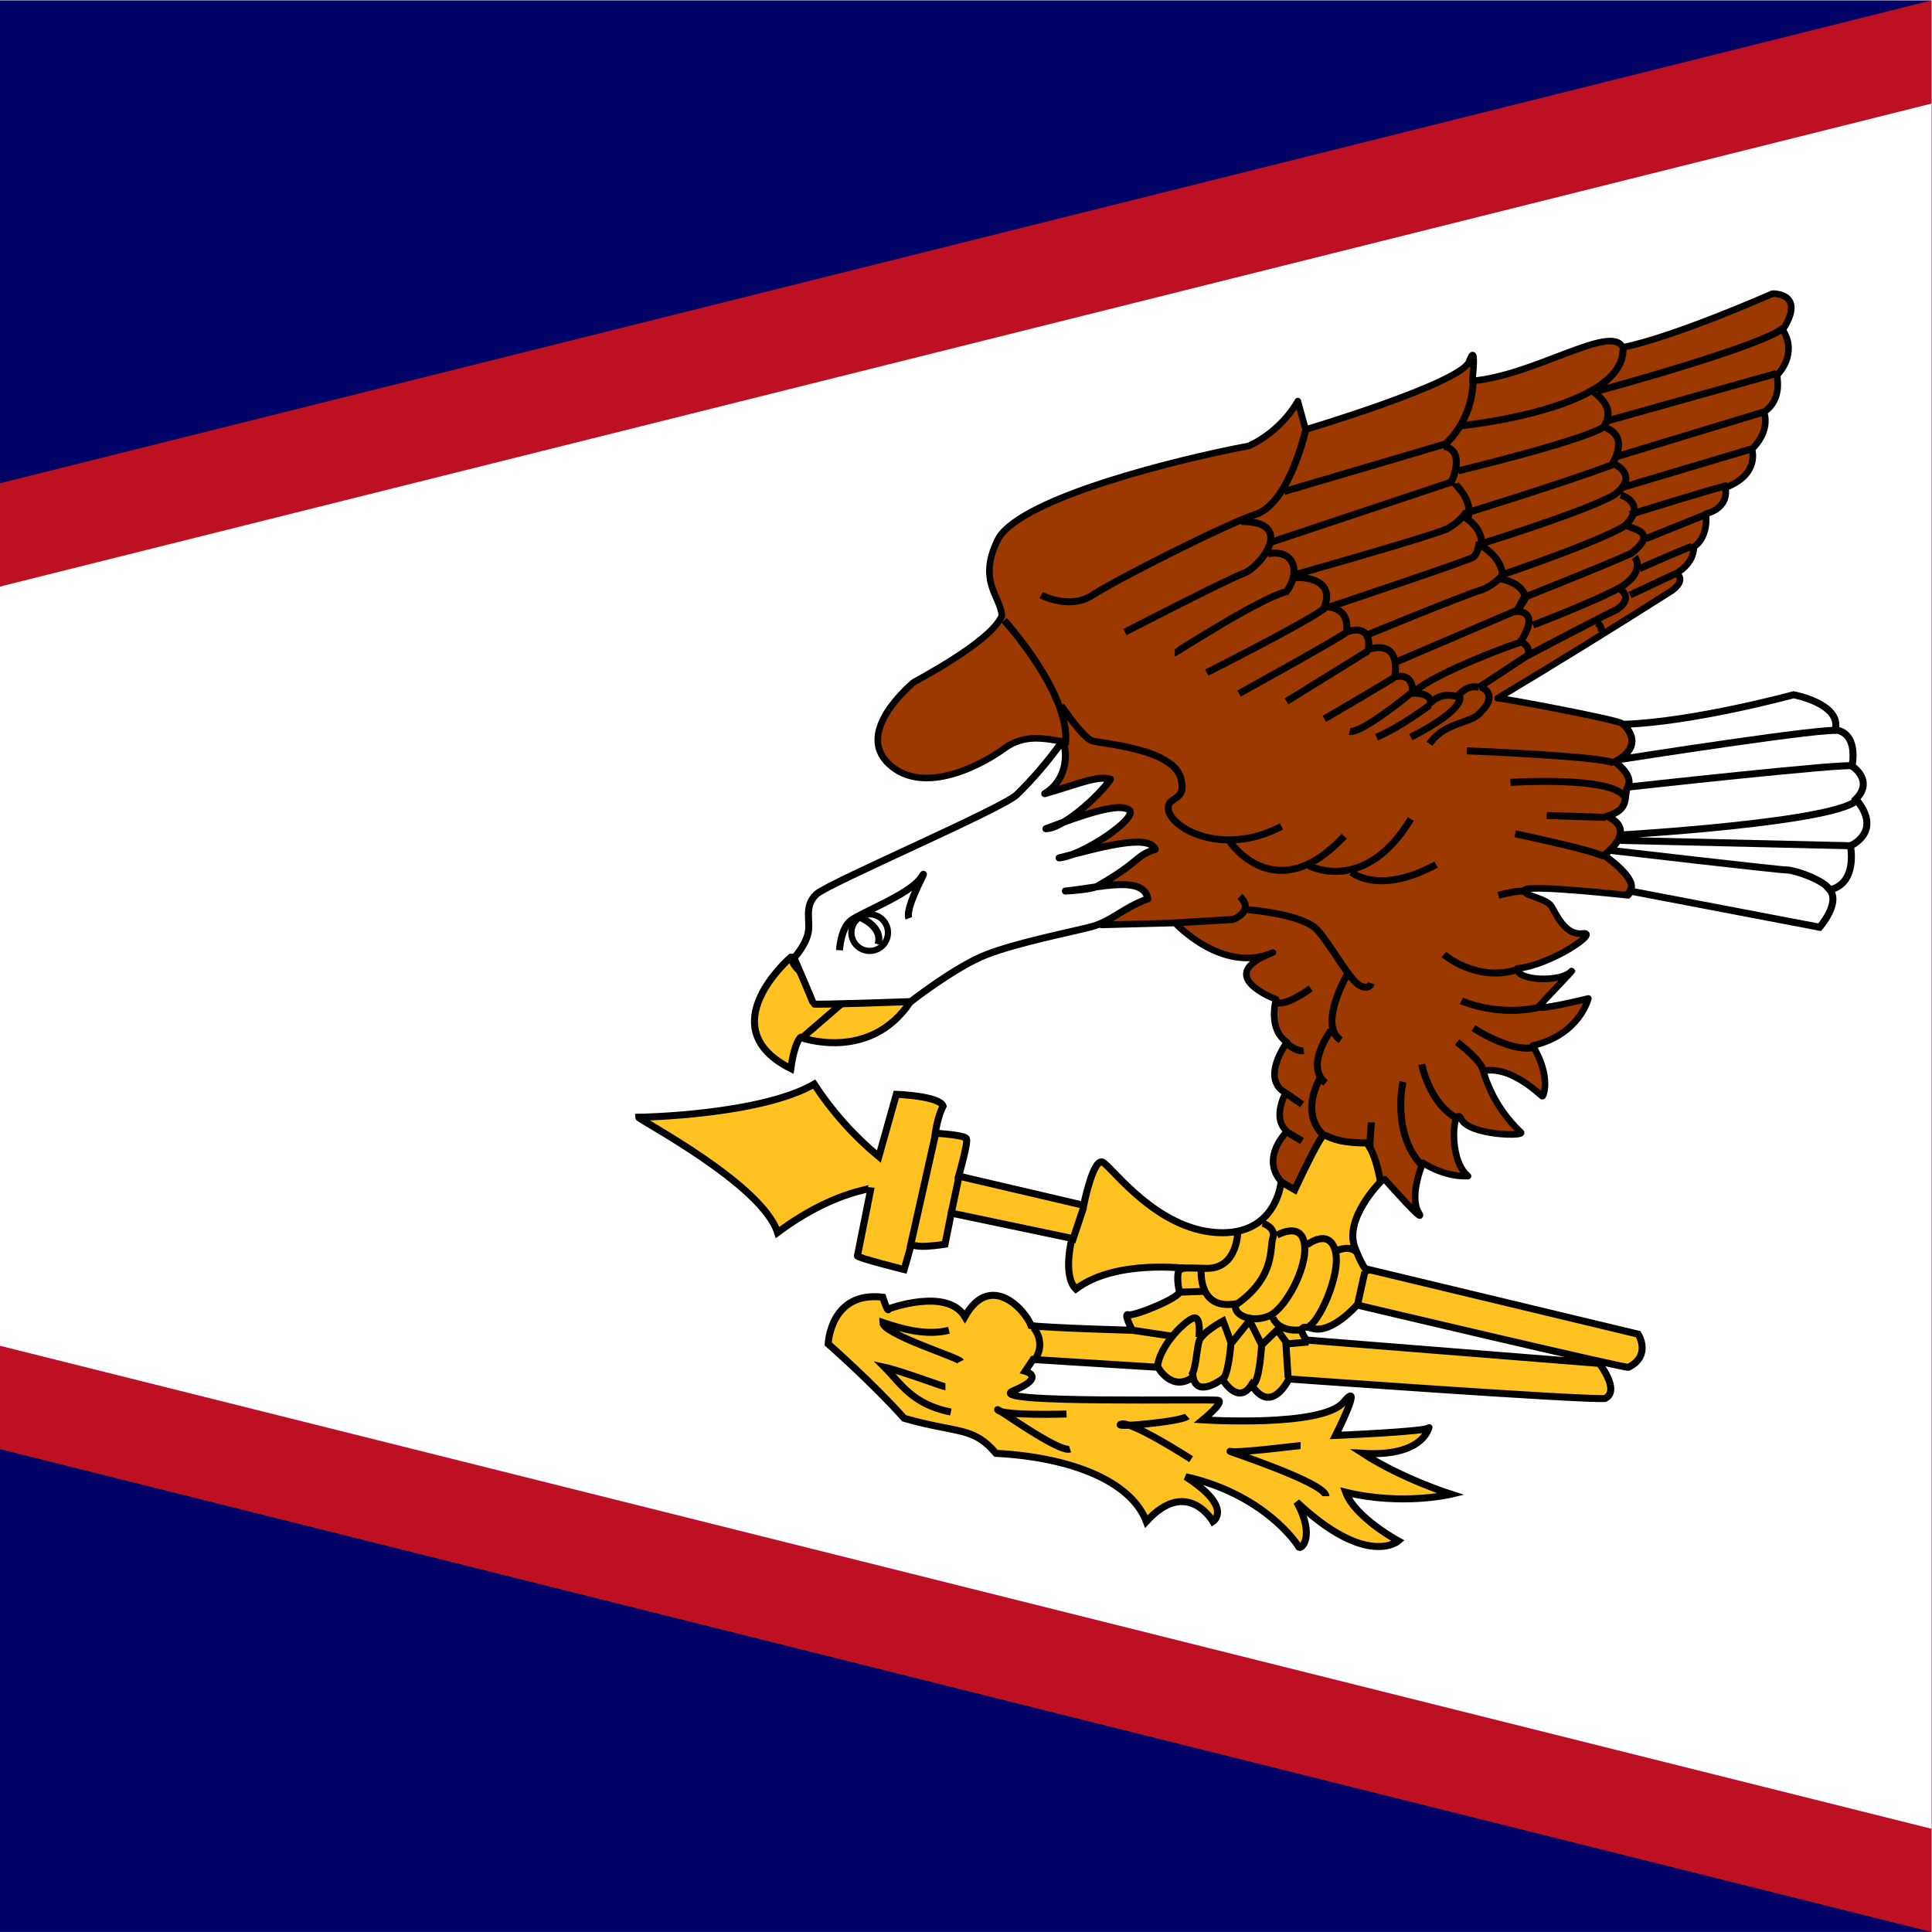
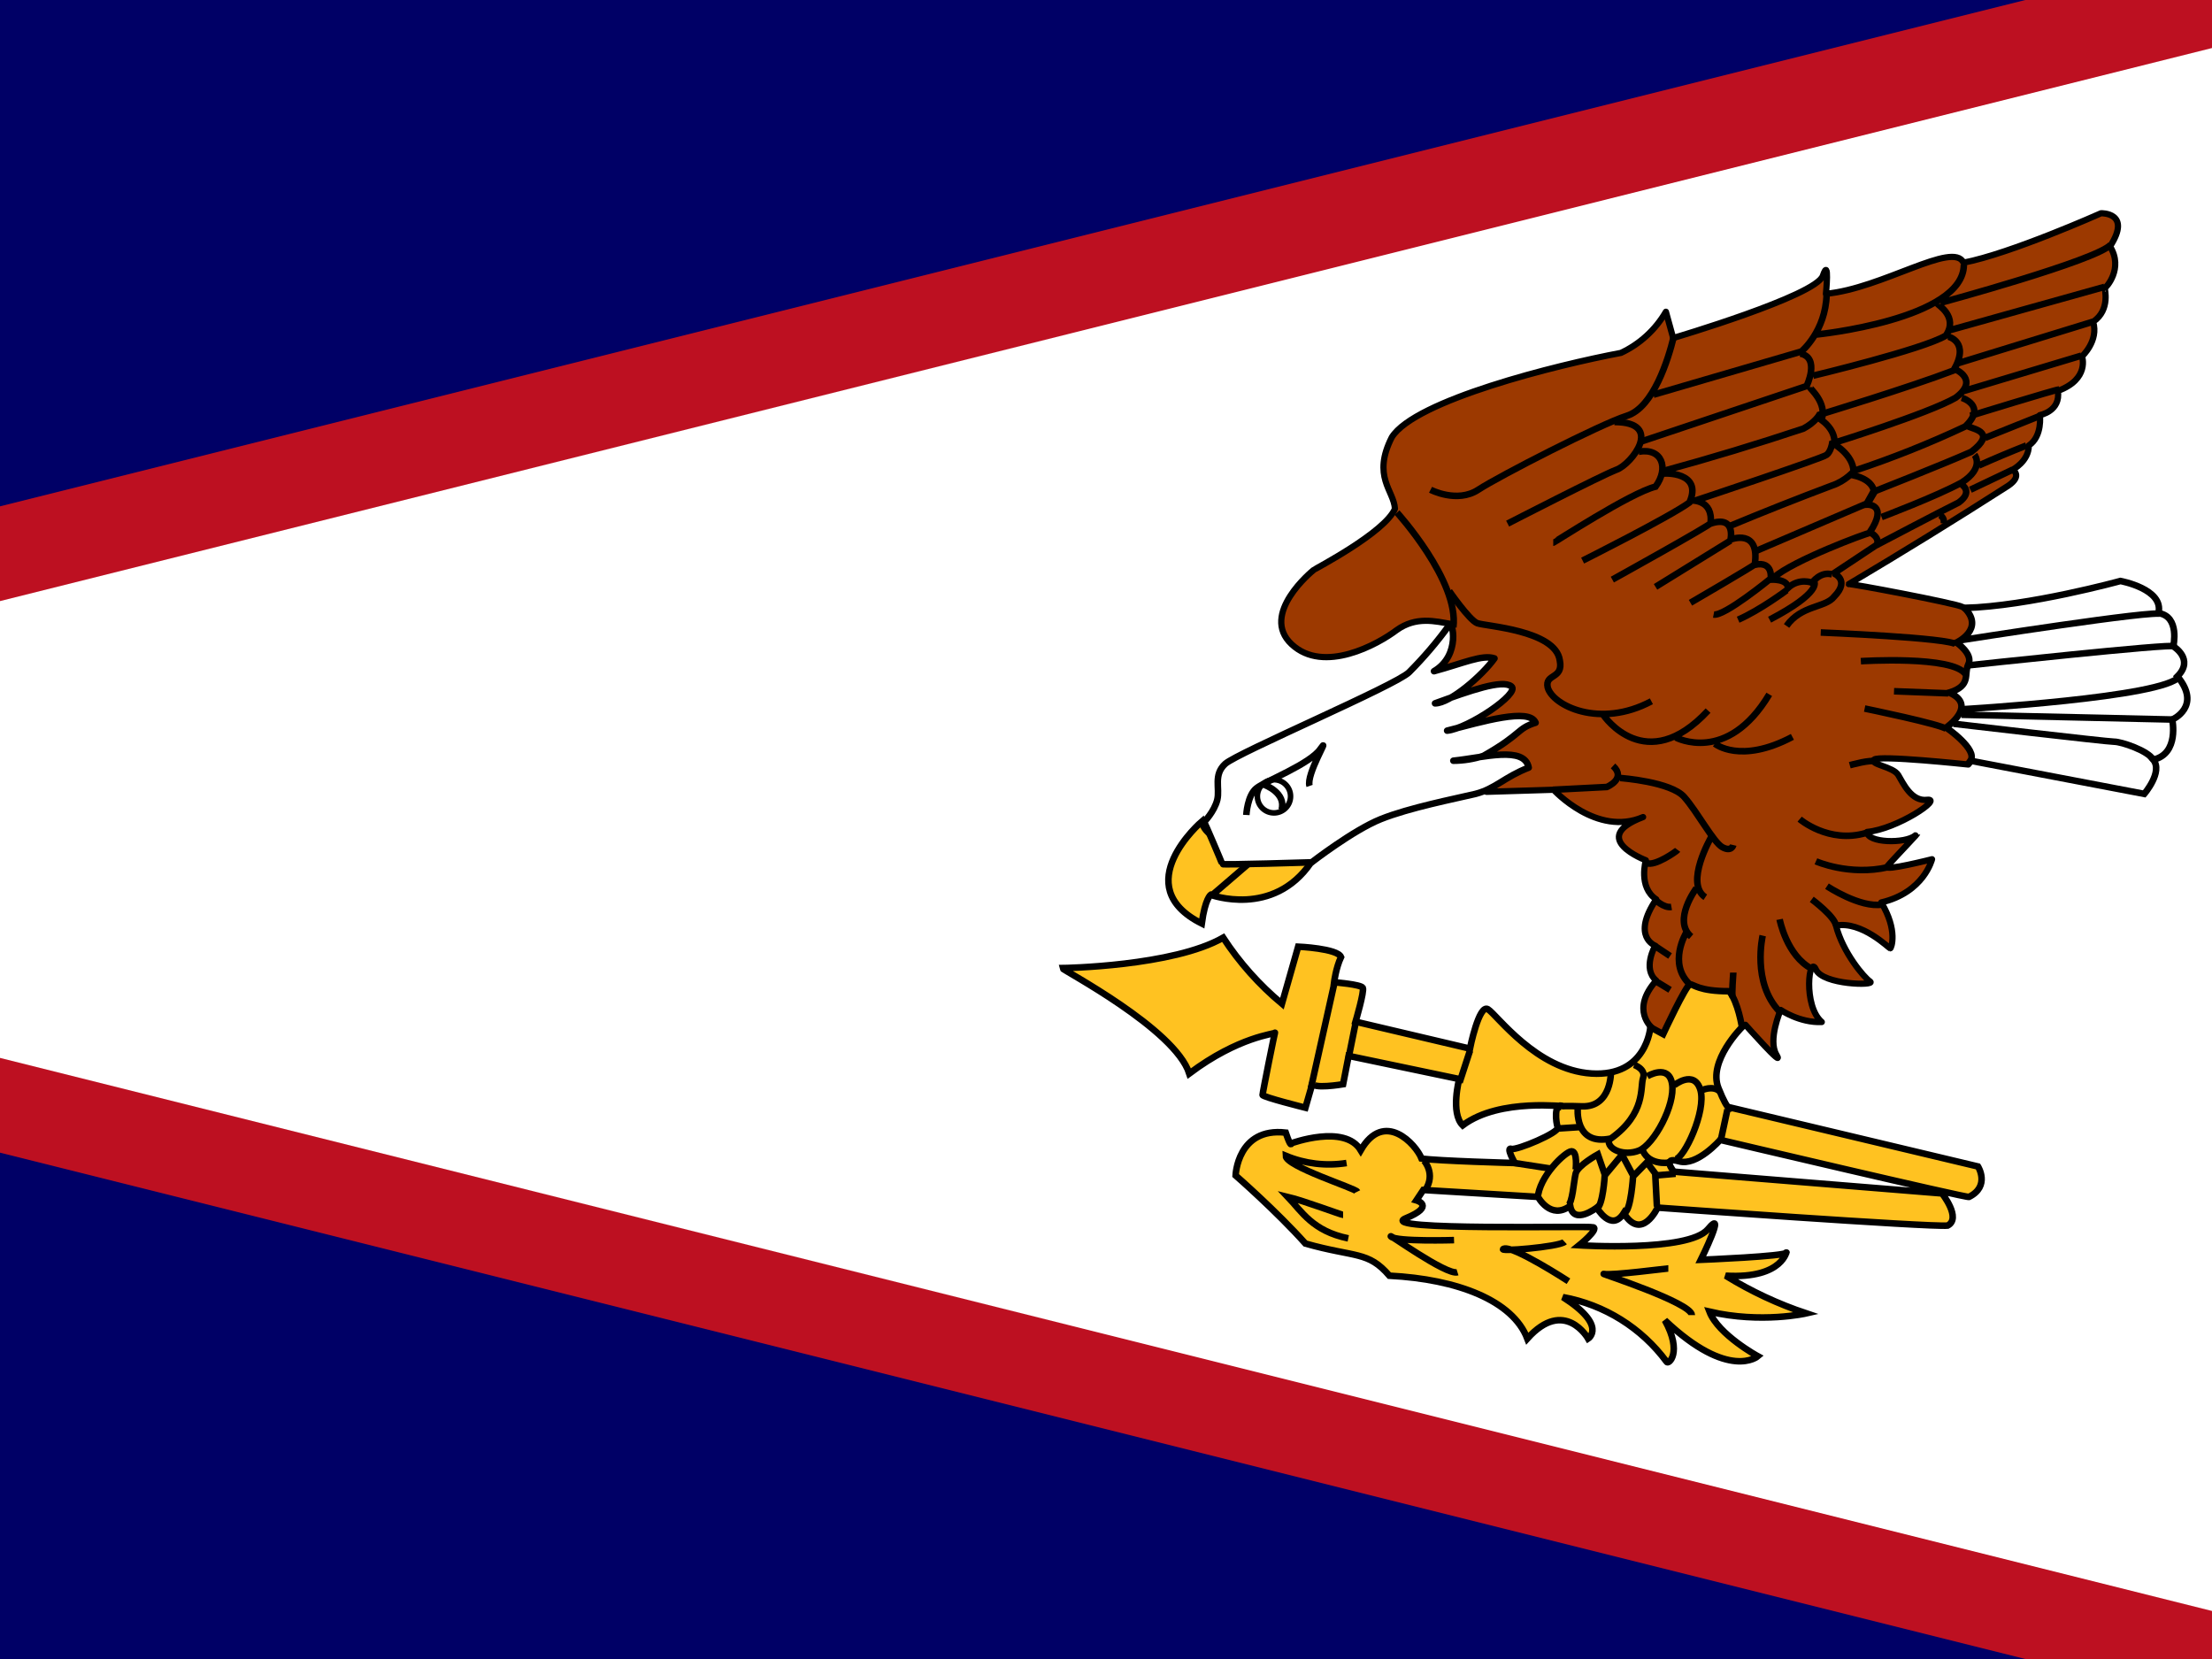
- <svg xmlns="http://www.w3.org/2000/svg" id="flag-icon-css-as" viewBox="0 0 512 512">
+ <svg xmlns="http://www.w3.org/2000/svg" id="flag-icon-css-as" viewBox="0 0 640 480">
  <defs>
    <clipPath id="a">
-       <path fill="gray" d="M496 16h496.1v496h-496z" />
+       <path fill-opacity=".7" d="M0 0h640v480H0z" />
    </clipPath>
  </defs>
-   <g clip-path="url(#a)" transform="translate(-512 -16.4) scale(1.032)">
-     <path fill="#006" d="M0 16h992.1v496H0z" />
-     <path fill="#bd1021" fill-rule="evenodd" d="M0 264l992.1 248V16L0 264z" />
-     <path fill="#fff" fill-rule="evenodd" d="M992.1 42.5v443L106.3 264 992.1 42.5z" />
+   <g clip-path="url(#a)">
+     <path fill="#006" d="M-374-16H650v512H-374z" />
+     <path fill="#bd1021" fill-rule="evenodd" d="M-374 240L650 496V-16L-374 240z" />
+     <path fill="#fff" fill-rule="evenodd" d="M650 11.4v457.2L-264.3 240 650 11.4z" />
    <g stroke="#000">
-       <path fill="#9c3900" fill-rule="evenodd" stroke-linejoin="round" stroke-width="1.7" d="M825.5 319.6s-6.2-5 1.1-13.2c-4-3.4-.3-9.9-.3-9.9s-6.7-2.5.3-13c-5-3.3-2.8-11-2.8-11s-16.6-6.1-.8-12c-13 5.6-25.1-7.6-25.1-7.6l-18.9.5c-3.2-15.6-28-2-9.5-47-4.8-.8-10.2-2.2-15.5 1.7s-20.6 12.4-29.6 4 6-20.6 6.2-20.9c.3-.3 20-10.4 22.8-17.2-.3-5-6.5-9-.8-20 6.4-10.4 46.1-20.2 64.2-23.6 8.7-4 12.6-11.5 12.6-11.5l2 7.3s40-11.9 42-17.5.8 5 .8 5c15.8-1.3 35.8-14.8 38.6-8.6 13.2-2.6 38.5-13.8 38.5-13.8s8.8-.3 2.6 9.3c4 6.1-1.2 11.5-1.4 11.5-.3 0 1.7 6.2-3.4 9.6 1.7 5.3-3.1 9.5-3.1 9.5s2.2 6.5-6.8 9.9c.9 5.6-5 6.7-5 6.7s.8 6-3.1 8.5c0 4.5-4.5 6.8-4.5 6.8s2.8 1.6-1.2 4.5a2029 2029 0 01-44.7 27.6c0-.3 29.8 5.3 31.8 6.4s24.5 16 24.5 16l-22.8 28.2s-25.4-2.8-26.5-1.4 5.4 2 6.8 4.2c1.4 2.3 3.6 7.6 8.1 7 4.5-.5-8.4 8.2-16.9 9 0 3.2 10.7 3.5 13.6 1 2.8-2.6-6.8 7.3-8 8.7s12.7-2 12.7-2-2.2 9.3-14.3 12.1c4.8 7.9 2.8 13 2.5 13s-7.9-8-15.2-6.5a35 35 0 009.6 15.7c1.7 1.2-13.2.9-15.2-3.3s-3.7 10.1 1.7 14.6c-6.2.3-11.6-3.4-11.6-3.4s-3.6 8.5-1.1 12.7c2.5 4.2-8.7-8.5-8.7-8.5l-21.4 9-4.8-8.1z" />
-       <path fill="#ffc221" fill-rule="evenodd" stroke-width="1.8" d="M660.1 302.8c.5 0 31.1-.5 45.1-8.5a83.6 83.6 0 0016.6 18.6l4.5-16s11 .4 12 3c-1.5 3-2 7-2 7s7.5.4 8 1.4-2 9.6-2 9.6l32.1 7.5s2.5-12.6 5-11c2.5 1.5 13.6 17 29.1 18s16.6-13 16.6-13l3.5 2s6.5-14 7.5-14 2.5 2 11 2c2.5 3 3.5 10 3.5 10s-9.5 9.5-6.5 17 3.5 5.5 3.5 5.5l69.2 16.6s3.5 5.5-2.5 8.5c0 .5-69.7-16-69.7-16s-6.5 7.5-11.5 6-1.5 3-1.5 3l75.2 6s5.5 7 1.5 9c-5 .5-81.2-5-81.2-5s-4.5 9.5-9.6 1.5C814 377 810 370 810 370s-6.5 5-7.5-.5c-5.5 4-9-2.5-9-2.5l-32.1-2-2 3s5.5 1.5-3 5 51.1 2 52.6 2.5-4 5-4 5 30.6 2 36.1-4.5-2 8.5-2 8.5 24-1 24-2-.4 7.6-17 6.6c10 6.5 22.6 10.5 22.6 10.5s-12.5 3-27-.5c2.4 6.5 13.5 12.5 13.5 12.5s-8 7-26.1-10c5 9 1 12.5.5 11.5s-9-13.5-29-18c12.4 8 7 11.5 7 11.5s-6.6-11.5-17.1 0c-4-10.5-19.6-16.5-38.6-17.5-6-7-9.6-5-23.6-9-8-9-19.5-19.1-19.5-19.1s.5-13.6 14-12c1.5 4.5 1.5 3 1.5 3s15-5.6 19.6 2c6.5-11.6 15.5-1.8 17 2.3 4.3.6 26 1.2 26 1.2s-2.4-4.5-1-4 13.6-4.5 13.1-6c-.5-1.6-1-6.6 1-6 2 .4-17-2.6-27.6 5.4-3.5-3.5-1-13-1-13l-31-6.5-1.6 8s-9 1.5-8.5-.5l-2 7s-12-3-12-3.5l3.5-17.5c0 .5-10 1-24 11.5-4-12.5-35.7-29-35.7-29.6z" />
-       <path fill="none" stroke-width="1.8" d="M736.3 307.4l-6.5 29m12.5-18l-2 9.5m34.1-2l-3 9m58.7 52.2c-.5 0-16 2-18 1.5s24.5 8 24.5 11.5m-34.6-9.5s-15.5-10-18-9 15.5-.6 17-2m-31-.6s-16.1.5-17.6-1 15.5 11 18.5 10m-32-16c-.6 0-11.1-4-15.6-5 4 4 7 9.5 17 11.5m2.5-13c-.5-1-20-7-20-10 4.5 1.5 11 3.5 17 2m106.8-15l-2 9" />
-       <path fill="#ffc221" fill-rule="evenodd" stroke-width="1.8" d="M699.2 261.7s-21 18 0 28.6c1-7 2.5-8 2.5-8s17.6 6.5 28.1-9c-4.5-6.6-12.5-4-12.5-4s-16.6 0-18-7.6z" />
-       <path fill="none" stroke-width="1.8" d="M716.8 269.7l-14.6 12.6m59.3 74.5s3.4 3.7.4 8.2m70.2-4.5l-5.5.5m-39.6-3.5l10 1.5m17-27.3s.2 10.1-8.2 9.9c-8.5-.3-5.7.2-5.7.2" />
-       <path fill="none" stroke-width="1.8" d="M820.4 330s3.4 1.1 2.6 3.7c-.9 2.5.8 9.8-9 16.9-10.5 2.2-9.4-8.8-9.4-8.8" />
-       <path fill="none" stroke-width="1.8" d="M824 333.1s6.3-3.7 7.1 2.3c.9 5.9-5 16.9-9.3 18.5-4.2 1.7-9-.2-8.4-3m18.3-15.3s5.6-4.5 7.3 1.4c1.7 6-4.5 19.2-7 19.5m7.6-19.5s2.8-1.4 4.8.3m-13.8 20c-1.2.3-6 .6-7.6-3m-17.8-6.8l-5.9.2m27.6 22l-.6-9.3-2.2-3-4 3.9s-.5 9.3-2.2 10.1M820 361l-3-6-4.8 6s-.6 8.4-2.3 9.3m2.3-9.6c0-.3-2-5.6-2-5.6s-5.6 3-6.2 5.3c-.6 2.3-.9 8.4-2.3 9m2.3-10.1s.6-5-1.1-5-9.3 7-9.6 13.1" />
-       <path fill="#fff" fill-rule="evenodd" stroke-linejoin="round" stroke-width="1.8" d="M700 261.9s2.7-2.8 3.6-6.2c.8-3.4-1.2-7 2.2-10.2 3.4-3 47.9-22 51.5-25.6a102 102 0 0011.3-13.2c.9-1.7 3.4 8.4-4.2 13 8.2-2.3 13.5-4.8 16.9-3.7-3.4 4.8-12.4 12.7-16.6 12.7 9.8-3.7 18.8-6.8 21.4-4.8 2.5 2-12.1 11.8-18 12.3 9.8-2.5 23-6.4 24.7-2.2-5.3 1.7-3.6 3-14.6 9.3-1.4 1.1-8.5 1.4-8.5 1.4 8.5-.8 20-4.2 21.2 2-6.8 2.5-9.3 5.9-15 7.3-5.6 1.4-18.6 4-26.4 7-8 3.1-19.5 12.1-19.5 12.1s-25 .9-25 .6-4.8-11.5-5-11.8z" />
-       <path fill="none" stroke-width="1.8" d="M711.7 259.9s.3-5.6 2.9-7.6c2.5-2 15.2-6.8 18-11 2.8-4.2-4.2 7.3-3.1 10.4m-12.7-.3s6.2 2.3 4.8 7" />
-       <path fill="none" stroke-width="1.6" d="M724.1 254.7a4.7 4.7 0 11-9.3 0 4.7 4.7 0 019.3 0z" />
-       <path fill="#fff" fill-rule="evenodd" stroke-width="1.8" d="M914.7 244.7l48.7 9.3s5.4-6.2 2.6-9.6c7.3-1.7 5.3-11.3 5.3-11.3s8.5-3.6 1.4-12c4.8-4.8-1-8.5-1-8.5s1.9-8.4-4.3-9.3c1.7-6.7-10.7-9-10.7-9s-25.6 7-43.7 7.6c6 6-2.2 9.6-2.2 9.6s4.8 3.4 3.4 6.2c-1.4 2.8.8 5.9-5.4 7.8 8.2 3.7-.8 10-.8 10s9 6.1 6.7 9.2z" />
-       <path fill="none" stroke-width="1.8" d="M910 234.3s43 5 45 5 9.6 2.6 11 5.1m-53.8-12.7l60 1.4m-59.7-2.8s56.9-3.3 60.8-9.3m-59.1-3s57.1-6.3 57.7-5.4m-59.7-1.7s55.5-8.7 56-7.3M754 175.2s17.4 19.1 15.7 32" />
-       <path fill="none" stroke-width="1.8" d="M768.6 197.1s5.6 8.2 7.9 9 22 2 23 10.4c1.2 5.4-4.1 3.7-3.3 7.6 1.4 5.1 14.6 11.6 29 4m-13.2 4s11.8 17.4 29.3-1.5m-9 7.6s14.3 7.6 26.1-12m-15.2 13.7s7 6 21.7-2m20.3-7.9s21.6 4.5 23 6m-14.9-10.7l15.2.5m-24.5-9s26-1.7 29.3 3.7m-40.5-11.8s36.3 1.4 38 3.3m-29.9 33.8s6.2-1.7 7-.8m-21 16s8.1 7 18.5 4m-14 7.9s9.3 4.2 20.2 1.6m-17.1 5.4s9.3 6.2 15.5 5m-19.7-1.4s6.4 4.8 6.7 7.4m-15.8-1.7s2 10.1 9 13.8m-13.8-9.3s-3 13.2 4.8 21.4m-12.9-11c0 .3-.6 6.2-.3 6.8m-50.4-58l15.2-.9s5.7-2.2 1.7-5.9m2 3.4c.3 0 14.3 1.1 18 5.3 3.7 4.3 8.2 12.7 10.7 14.1 2.5 1.4 3.1-.5 3.1-.5m-6.2-2.3s-7.6 13-1.7 16.9m-2.5-2.5s-6.8 9-1.4 13.5m-1.4-1.2s-5.4 8.8 1 14.7m-3.4-37.8c-.4.3-6.5 4.7-8.7 3.6m2.2 10.2s2.5 2.5 4.7 2.2m-4.4 11l4 2.8m-3.5 7.3l3.5 2.1m-67-140.2s7.3 3.9 13.2 0 34.4-18.3 41.8-20.7c7.4-2.4 11.5-16 13-21.9m-5.6 16l41.4-12.2s6.8-5.6 7.1-16m-3 11.3s41.5-4.1 41.5-19.5m-6.5 10.6s43.5-11.8 47.7-16.3" />
-       <path fill="none" stroke-width="1.8" d="M785 178.2s26.4-13.6 30.5-15.1c4.2-1.5 13.6-13.3-.6-13.3" />
-       <path fill="none" stroke-width="1.8" d="M797.8 183.5c.3 0 21.6-13.9 28.7-15.7 3.8-5.3 1.8-11-4.8-9.7" />
-       <path fill="none" stroke-width="1.8" d="M828.3 164.3c.5-.3 11.5-.6 7.7 8-5.7 4.1-30 16.3-30 16.3m16.6-33.5l46.2-15.4s3.9-8-1.8-9.2m38.5-13.9c0 .3 6 3.6 2.4 9-6.5 3.8-37.3 11.2-37.3 11.2m81.7-25L908.8 124m40.2-2.3l-37.9 11.5m34.7-2l-33.5 10m27.3-.6c-1 0-24.9 7.4-24.9 7.4m19.5 0l-15.4 6.2m11.6 2.1c-.6 0-13.3 5.6-13.3 5.6m9.5 1.2l-11.9 5.6m-8.6 7.1s1.5.6 1.2 2.4m-31.1 14s5 1.7.3 6.4c-2.4 3.3-9.2 2.4-13.3 8.3m45.3-81.1s6.2 1.5 1.5 9.5c-12.5 4.7-37.6 12.4-37.6 12.4s-1.2 2-4.5 3.9c-3.2 1.7-39 11.8-39 11.8m81.7-28.4s6.8 3 0 8c-7.7 4.4-34.7 12.7-34.7 12.7s-.3 2.4-1.5 3.3c-1.1.8-36.7 12.7-36.7 12.7" />
-       <path fill="none" stroke-width="1.8" d="M912.3 143s7.1 2 1 8c-7.5 4.4-31.2 12.4-31.2 12.4s-2.3 3-6.2 4.2c-3.8 1.1-28.4 11.2-28.4 11.2m66.6-27.8c2 .9 7.7 1.7.9 7-8 3.6-27.5 11.3-27.5 11.3l-1.8 3.3-31.1 13.3m61.3-27s3 3.6-3.6 7.8c-7 3.8-22.5 9.7-22.5 9.7m22.5-9.1s3.3 2-.8 5c-4.8 2.3-23.4 12.1-23.4 12.1l-12.2 8" />
-       <path fill="none" stroke-width="1.8" d="M869.7 140c0 .3 5 4.4 3.3 9.2 4.4 3.3 3.5 6.8 3.5 6.8s6.2 3.5 5.3 8.6c6.3 1.5 6 5 6 5l-2.1 3.3s6.2-.3.9 7.7c3.2 1.7 1.7 3.8 1.7 3.8m-1.7-3.5c-1 0-21.7 7.7-27 12.4" />
-       <path fill="none" stroke-width="1.8" d="M836.5 171.7s6.3-.3 5.4 6.5c7-2.4 5.6 4.5 5.6 4.5s8.3-3.3 6.8 7c5.3-1.1 4.5 4.2 4.5 4.2s4.7-.3 4.7 2.4c3.2-3 6.8-1.5 6.8-1.5s2.4-3.3 5.6-2.4M842.2 178c0 .6-27.9 16-27.9 16m33.2-11l-21 13m28.1-6.5c0 .3-18.4 11-18.4 11m22.5-6.8s-13 10.7-16 10m20.5-6.7s-7.4 5.6-13.6 8.2m21.3-10.6s2.3 3-12.5 10.6" />
+       <path fill="#9c3900" fill-rule="evenodd" stroke-linejoin="round" stroke-width="1.8" d="M478 297.4s-6.4-5.2 1.2-13.7c-4.1-3.4-.3-10.1-.3-10.1s-7-2.6.3-13.4c-5.3-3.5-3-11.3-3-11.3s-17-6.4-.8-12.5c-13.4 5.8-25.9-7.9-25.9-7.9l-19.4.6c-3.3-16.2-29-2.1-10-48.5-4.9-.9-10.4-2.3-16 1.7-5.4 4.1-21.1 12.8-30.4 4.1s6-21.2 6.4-21.5c.3-.3 20.6-10.8 23.5-17.7-.3-5.3-6.7-9.3-.9-20.7 6.7-10.7 47.7-20.9 66.3-24.4a29.5 29.5 0 0013-11.9l2.1 7.6s41.3-12.2 43.3-18 .9 5.2.9 5.2c16.2-1.5 36.9-15.4 39.8-9 13.6-2.6 39.8-14.3 39.8-14.3s9-.3 2.6 9.6c4 6.4-1.2 12-1.5 12-.2 0 1.8 6.3-3.4 9.8 1.7 5.5-3.2 10-3.2 10s2.3 6.6-7 10c.9 5.9-5.2 7-5.2 7s.8 6.1-3.2 8.8c0 4.6-4.7 7-4.7 7s3 1.7-1.2 4.6a1568 1568 0 01-46.2 28.5c0-.3 30.8 5.5 32.9 6.6s25.3 16.6 25.3 16.6l-23.6 29s-26.1-2.8-27.3-1.4 5.5 2 7 4.4c1.4 2.3 3.8 7.8 8.4 7.2 4.7-.5-8.7 8.5-17.4 9.3 0 3.2 11 3.5 14 1 2.8-2.7-7 7.5-8.2 9s13-2.1 13-2.1-2.3 9.6-14.7 12.5c4.9 8.1 2.9 13.3 2.6 13.3s-8.2-8-15.7-6.6c2 7.8 8.1 15 9.9 16.2 1.7 1.2-13.7 1-15.7-3.5s-3.8 10.5 1.7 15.2c-6.4.3-11.9-3.5-11.9-3.5s-3.8 8.7-1.2 13c2.6 4.4-9-8.7-9-8.7l-22 9.3-5-8.4z" />
+       <path fill="#ffc221" fill-rule="evenodd" stroke-width="1.9" d="M307.3 280.1c.5 0 32.1-.5 46.6-8.8a86.3 86.3 0 0017 19.1l4.7-16.5s11.4.5 12.4 3c-1.5 3.2-2 7.3-2 7.3s7.7.6 8.3 1.6c.5 1-2.1 9.8-2.1 9.8l33.1 7.8s2.6-13 5.2-11.4c2.6 1.6 14 17.6 30 18.6s17-13.4 17-13.4l3.7 2s6.7-14.4 7.8-14.4 2.5 2 11.3 2c2.6 3.1 3.7 10.4 3.7 10.4s-9.9 9.8-6.8 17.6 3.7 5.7 3.7 5.7l71.4 17s3.6 5.7-2.6 8.8c0 .5-72-16.5-72-16.5s-6.7 7.7-11.9 6.2-1.5 3-1.5 3l77.6 6.3s5.7 7.2 1.6 9.3c-5.2.5-83.9-5.2-83.9-5.2s-4.6 9.9-9.8 1.6c-3.6 5.7-7.8-1.6-7.8-1.6s-6.7 5.2-7.7-.5c-5.7 4.2-9.3-2.6-9.3-2.6l-33.2-2-2 3s5.7 1.6-3.1 5.2c-8.8 3.7 52.8 2.1 54.3 2.6 1.6.6-4.1 5.2-4.1 5.2s31.5 2 37.2-4.6c5.7-6.8-2 8.8-2 8.8s24.8-1 24.8-2.1-.5 7.7-17.6 6.7a112 112 0 0023.3 10.9s-13 3-28-.5c2.6 6.7 14 12.9 14 12.9s-8.3 7.2-26.9-10.4c5.2 9.4 1 13 .5 12a48 48 0 00-30-18.7c13 8.3 7.3 12 7.3 12s-6.8-12-17.6 0c-4.2-11-20.2-17.2-39.9-18.2-6.2-7.2-9.8-5.2-24.3-9.3-8.3-9.3-20.2-19.7-20.2-19.7s.5-14 14.5-12.4c1.6 4.7 1.6 3.1 1.6 3.1s15.5-5.7 20.1 2c6.8-11.8 16-1.7 17.6 2.4 4.5.7 27 1.3 27 1.3s-2.7-4.7-1-4.1c1.5.5 13.9-4.7 13.4-6.2-.6-1.6-1-6.8 1-6.3 2 .6-17.6-2.5-28.5 5.7-3.6-3.6-1-13.4-1-13.4l-32-6.7-1.6 8.2s-9.4 1.6-8.8-.5l-2.1 7.3s-12.4-3.1-12.4-3.7 3.6-18.6 3.6-18c0 .4-10.4 1-24.8 11.8-4.2-13-36.8-30-36.8-30.5z" />
+       <path fill="none" stroke-width="1.9" d="M386 284.8l-6.7 30m12.9-18.7l-2 9.9m35.1-2l-3 9.2m60.4 53.8c-.5 0-16.5 2.1-18.6 1.6-2-.5 25.4 8.3 25.4 11.9m-35.7-9.8s-16-10.4-18.7-9.4c-2.5 1 16-.5 17.6-2m-32-.5s-16.6.5-18.2-1 16 11.3 19.2 10.3m-33.1-16.6c-.5 0-11.4-4.1-16-5.2 4 4.2 7.2 9.9 17.5 12m2.6-13.5c-.5-1-20.7-7.3-20.7-10.4a32.6 32.6 0 0017.6 2.1M499.8 321l-2 9.3" />
+       <path fill="#ffc221" fill-rule="evenodd" stroke-width="1.9" d="M347.7 237.7s-21.7 18.6 0 29.5c1-7.3 2.6-8.3 2.6-8.3s18 6.7 29-9.3c-4.7-6.8-13-4.2-13-4.2s-17 0-18.6-7.7z" />
+       <path fill="none" stroke-width="1.9" d="M365.8 246l-15 12.9m61.2 76.9s3.5 3.8.4 8.5m72.4-4.7l-5.7.5m-40.9-3.6l10.4 1.6m17.5-28.2s.3 10.5-8.4 10.2c-8.8-.3-5.9.3-5.9.3" />
+       <path fill="none" stroke-width="1.9" d="M472.8 308.1s3.5 1.2 2.6 3.8c-.9 2.6.9 10.2-9.3 17.5-10.8 2.3-9.6-9-9.6-9" />
+       <path fill="none" stroke-width="1.9" d="M476.6 311.4s6.3-3.8 7.2 2.3c.9 6-5.2 17.4-9.6 19.2-4.3 1.7-9.3-.3-8.7-3.2m18.9-15.7s5.8-4.7 7.6 1.4c1.7 6.1-4.7 19.8-7.3 20m7.8-20s3-1.4 5 .3m-14.3 20.6c-1.1.3-6 .6-7.8-3.2m-18.3-7l-6.1.4m28.4 22.6l-.5-9.6-2.4-3.2-4 4.1s-.6 9.6-2.4 10.5m2.4-10.8l-3.2-6-5 6s-.5 8.7-2.3 9.6m2.3-9.9l-2-5.8s-5.8 3.2-6.4 5.5c-.6 2.4-.9 8.7-2.3 9.3m2.3-10.4s.6-5.3-1.2-5.3c-1.7 0-9.5 7.3-9.8 13.7" />
+       <path fill="#fff" fill-rule="evenodd" stroke-linejoin="round" stroke-width="1.9" d="M348.4 237.8s2.9-2.9 3.8-6.4c.8-3.4-1.2-7.2 2.3-10.4s49.4-22.7 53.2-26.5a115 115 0 0011.6-13.6c.9-1.8 3.5 8.7-4.4 13.3 8.5-2.3 14-4.9 17.5-3.7-3.5 4.9-12.8 13-17.2 13 10.2-3.7 19.5-7 22.1-4.9 2.6 2-12.5 12.2-18.6 12.8 10.2-2.6 23.8-6.7 25.6-2.3-5.5 1.7-3.8 3.2-15.1 9.6a28.5 28.5 0 01-8.7 1.4c8.7-.9 20.6-4.4 21.8 2-7 2.7-9.6 6.1-15.4 7.6-5.9 1.4-19.2 4-27.4 7.3-8 3.2-20 12.5-20 12.5s-25.9.8-25.9.5c0-.3-5-11.9-5.2-12.2z" />
+       <path fill="none" stroke-width="1.9" d="M360.6 235.8s.3-5.8 3-7.8c2.5-2 15.6-7 18.5-11.4 3-4.3-4.3 7.6-3.2 10.8m-13-.3s6.3 2.3 4.9 7.2" />
+       <path fill="none" stroke-width="1.6" d="M373.4 230.4a4.8 4.8 0 11-9.6 0 4.8 4.8 0 019.6 0z" />
+       <path fill="#fff" fill-rule="evenodd" stroke-width="1.9" d="M570.1 220.1l50.3 9.6s5.5-6.4 2.6-9.9c7.6-1.7 5.5-11.6 5.5-11.6s8.7-3.8 1.5-12.5c5-5-1.2-8.7-1.2-8.7s2-8.7-4.3-9.6c1.7-7-11-9.3-11-9.3s-26.5 7.3-45.1 7.8c6 6.1-2.3 10-2.3 10s4.9 3.4 3.4 6.3c-1.4 3 1 6.1-5.5 8.2 8.4 3.7-.9 10.1-.9 10.1s9.3 6.4 7 9.6z" />
+       <path fill="none" stroke-width="1.9" d="M565.2 209.4s44.4 5.2 46.5 5.2 9.8 2.6 11.3 5.2m-55.5-13l61.9 1.4m-61.6-3s58.7-3.4 62.8-9.5m-61-3.2s59-6.4 59.5-5.5m-61.6-1.8s57.2-9 57.8-7.5m-221.1-29.4s18 19.8 16.3 33.2" />
+       <path fill="none" stroke-width="1.9" d="M419.3 171s5.8 8.4 8.1 9.3 22.7 2 23.9 10.8c1.1 5.5-4.4 3.7-3.5 7.8 1.4 5.2 15 12 30 4M464 207s12.2 18 30.2-1.4m-9.3 7.8s14.8 7.9 27-12.5m-15.7 14.3s7.3 6 22.4-2m20.9-8.2s22.4 4.6 23.8 6M548 200l15.7.6m-25.3-9.3s26.8-1.7 30.3 3.8M526.8 183s37.5 1.5 39.2 3.5m-30.8 34.9s6.4-1.8 7.3-1M520.7 237s8.4 7.2 19.2 4m-14.5 8.2s9.6 4.3 20.9 1.7m-17.7 5.5s9.6 6.4 16 5.3m-20.4-1.5s6.7 5 7 7.6m-16.3-1.8s2 10.5 9.3 14.3m-14.2-9.6s-3.2 13.6 4.9 22m-13.4-11.3c0 .3-.5 6.4-.2 7m-52-59.9l15.6-.8s5.8-2.4 1.8-6.1m2 3.5c.3 0 14.8 1.1 18.6 5.5 3.8 4.3 8.4 13 11 14.5 2.7 1.5 3.2-.6 3.2-.6m-6.4-2.3s-7.8 13.4-1.7 17.4m-2.6-2.6s-7 9.3-1.5 14m-1.4-1.2s-5.5 9 1.1 15.1m-3.6-39c-.3.4-6.7 4.9-9 3.8m2.3 10.4s2.6 2.7 4.9 2.3m-4.6 11.4l4.2 2.8m-3.6 7.6l3.6 2.2m-69.3-144.7s7.7 4 13.8 0c6.1-4 35.4-19 43-21.4 7.7-2.4 12-16.5 13.5-22.6m-5.8 16.5l42.8-12.5s7-5.8 7.3-16.5m-3 11.6s42.7-4.3 42.7-20.2m-6.7 11s45-12.2 49.2-16.8" />
+       <path fill="none" stroke-width="1.9" d="M436.2 151.5s27.2-14 31.5-15.6c4.3-1.5 14-13.8-.6-13.8" />
+       <path fill="none" stroke-width="1.9" d="M449.4 157c.3 0 22.3-14.4 29.6-16.2 4-5.5 1.8-11.3-4.9-10.1" />
+       <path fill="none" stroke-width="1.9" d="M480.9 137.1c.6-.3 11.9-.6 7.9 8.3-5.8 4.2-30.9 16.8-30.9 16.8m17.1-34.5l47.7-16s4-8.2-1.8-9.4m39.7-14.4c0 .3 6.1 3.7 2.4 9.2-6.7 4-38.4 11.6-38.4 11.6M608.9 83l-45 12.6m41.6-2.5l-39 12m35.7-2.2l-34.6 10.4m28.1-.6c-.9 0-25.6 7.6-25.6 7.6m20.2 0l-16 6.4m12 2.2a321 321 0 00-13.8 5.8m9.8 1.2l-12.2 5.8m-8.9 7.3s1.5.6 1.2 2.5m-32 14.3s5.1 1.9.3 6.8c-2.5 3.3-9.5 2.4-13.8 8.5m46.8-83.7s6.4 1.5 1.5 9.8c-12.8 4.9-38.8 12.8-38.8 12.8s-1.2 2.2-4.6 4a758.6 758.6 0 01-40.3 12.2m84.3-29.3s7 3 0 8.2c-8 4.6-35.7 13.2-35.7 13.2s-.4 2.4-1.6 3.3c-1.2 1-37.9 13.2-37.9 13.2" />
+       <path fill="none" stroke-width="1.9" d="M567.6 115.1s7.4 2.2 1 8.3a289 289 0 01-32.1 12.8s-2.5 3-6.5 4.3a919 919 0 00-29.3 11.6m68.8-28.7c2.1.9 8 1.8.9 7.3-8.3 3.7-28.4 11.6-28.4 11.6l-1.9 3.4-32 13.7m63.2-27.8s3 3.7-3.7 8c-7.3 4-23.2 10-23.2 10m23.2-9.4s3.4 2.1-.9 5.2c-4.9 2.4-24.1 12.5-24.1 12.5l-12.5 8.3" />
+       <path fill="none" stroke-width="1.9" d="M523.6 112c0 .4 5.2 4.6 3.4 9.5 4.6 3.4 3.7 7 3.7 7s6.4 3.7 5.5 9c6.4 1.5 6 5.1 6 5.1l-2 3.4s6.3-.3.8 8c3.4 1.8 1.9 3.9 1.9 3.9m-1.9-3.7c-.9 0-22.3 8-27.8 12.9" />
+       <path fill="none" stroke-width="1.9" d="M489.4 144.8s6.4-.3 5.5 6.7c7.4-2.5 5.8 4.6 5.8 4.6s8.6-3.4 7 7.3c5.6-1.2 4.6 4.3 4.6 4.3s5-.3 5 2.4c3.3-3 7-1.5 7-1.5s2.4-3.4 5.8-2.4m-34.9-15c0 .6-28.7 16.5-28.7 16.5m34.2-11.3L479 169.8m29-6.7c0 .3-18.9 11.3-18.9 11.3m23.2-7s-13.4 11-16.5 10.4m21.1-7s-7.6 5.7-14 8.5m22-11s2.4 3-12.9 11" />
    </g>
  </g>
</svg>
